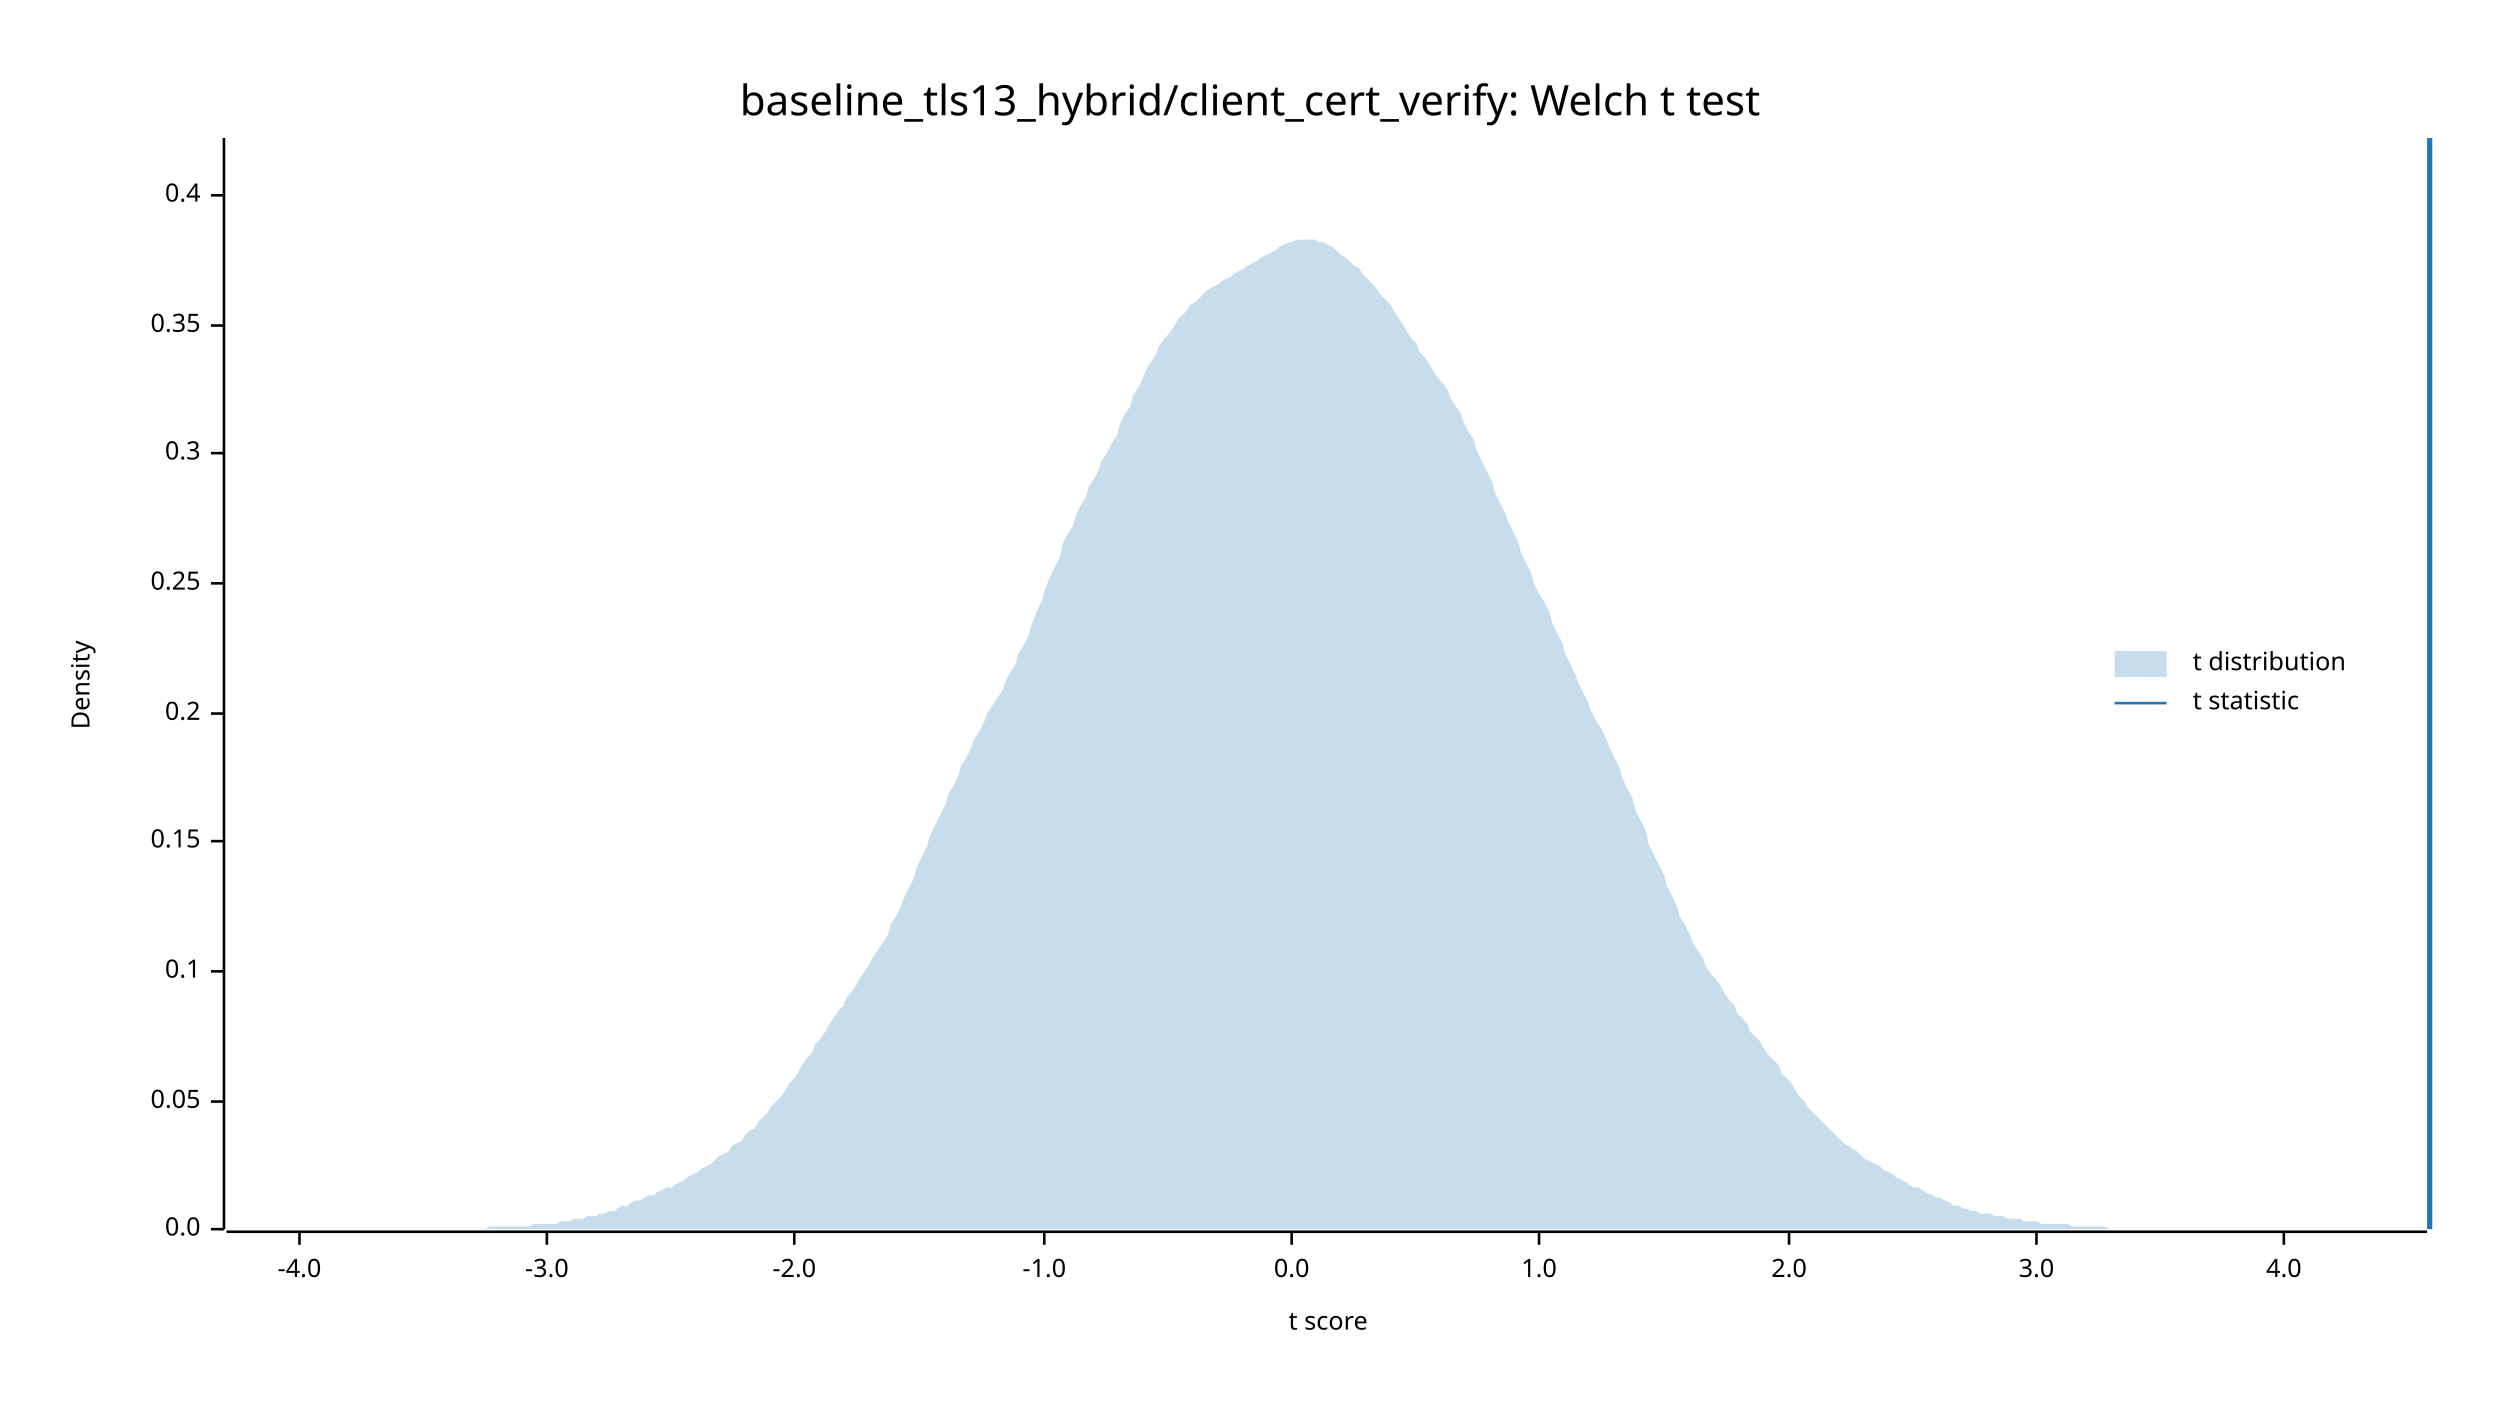
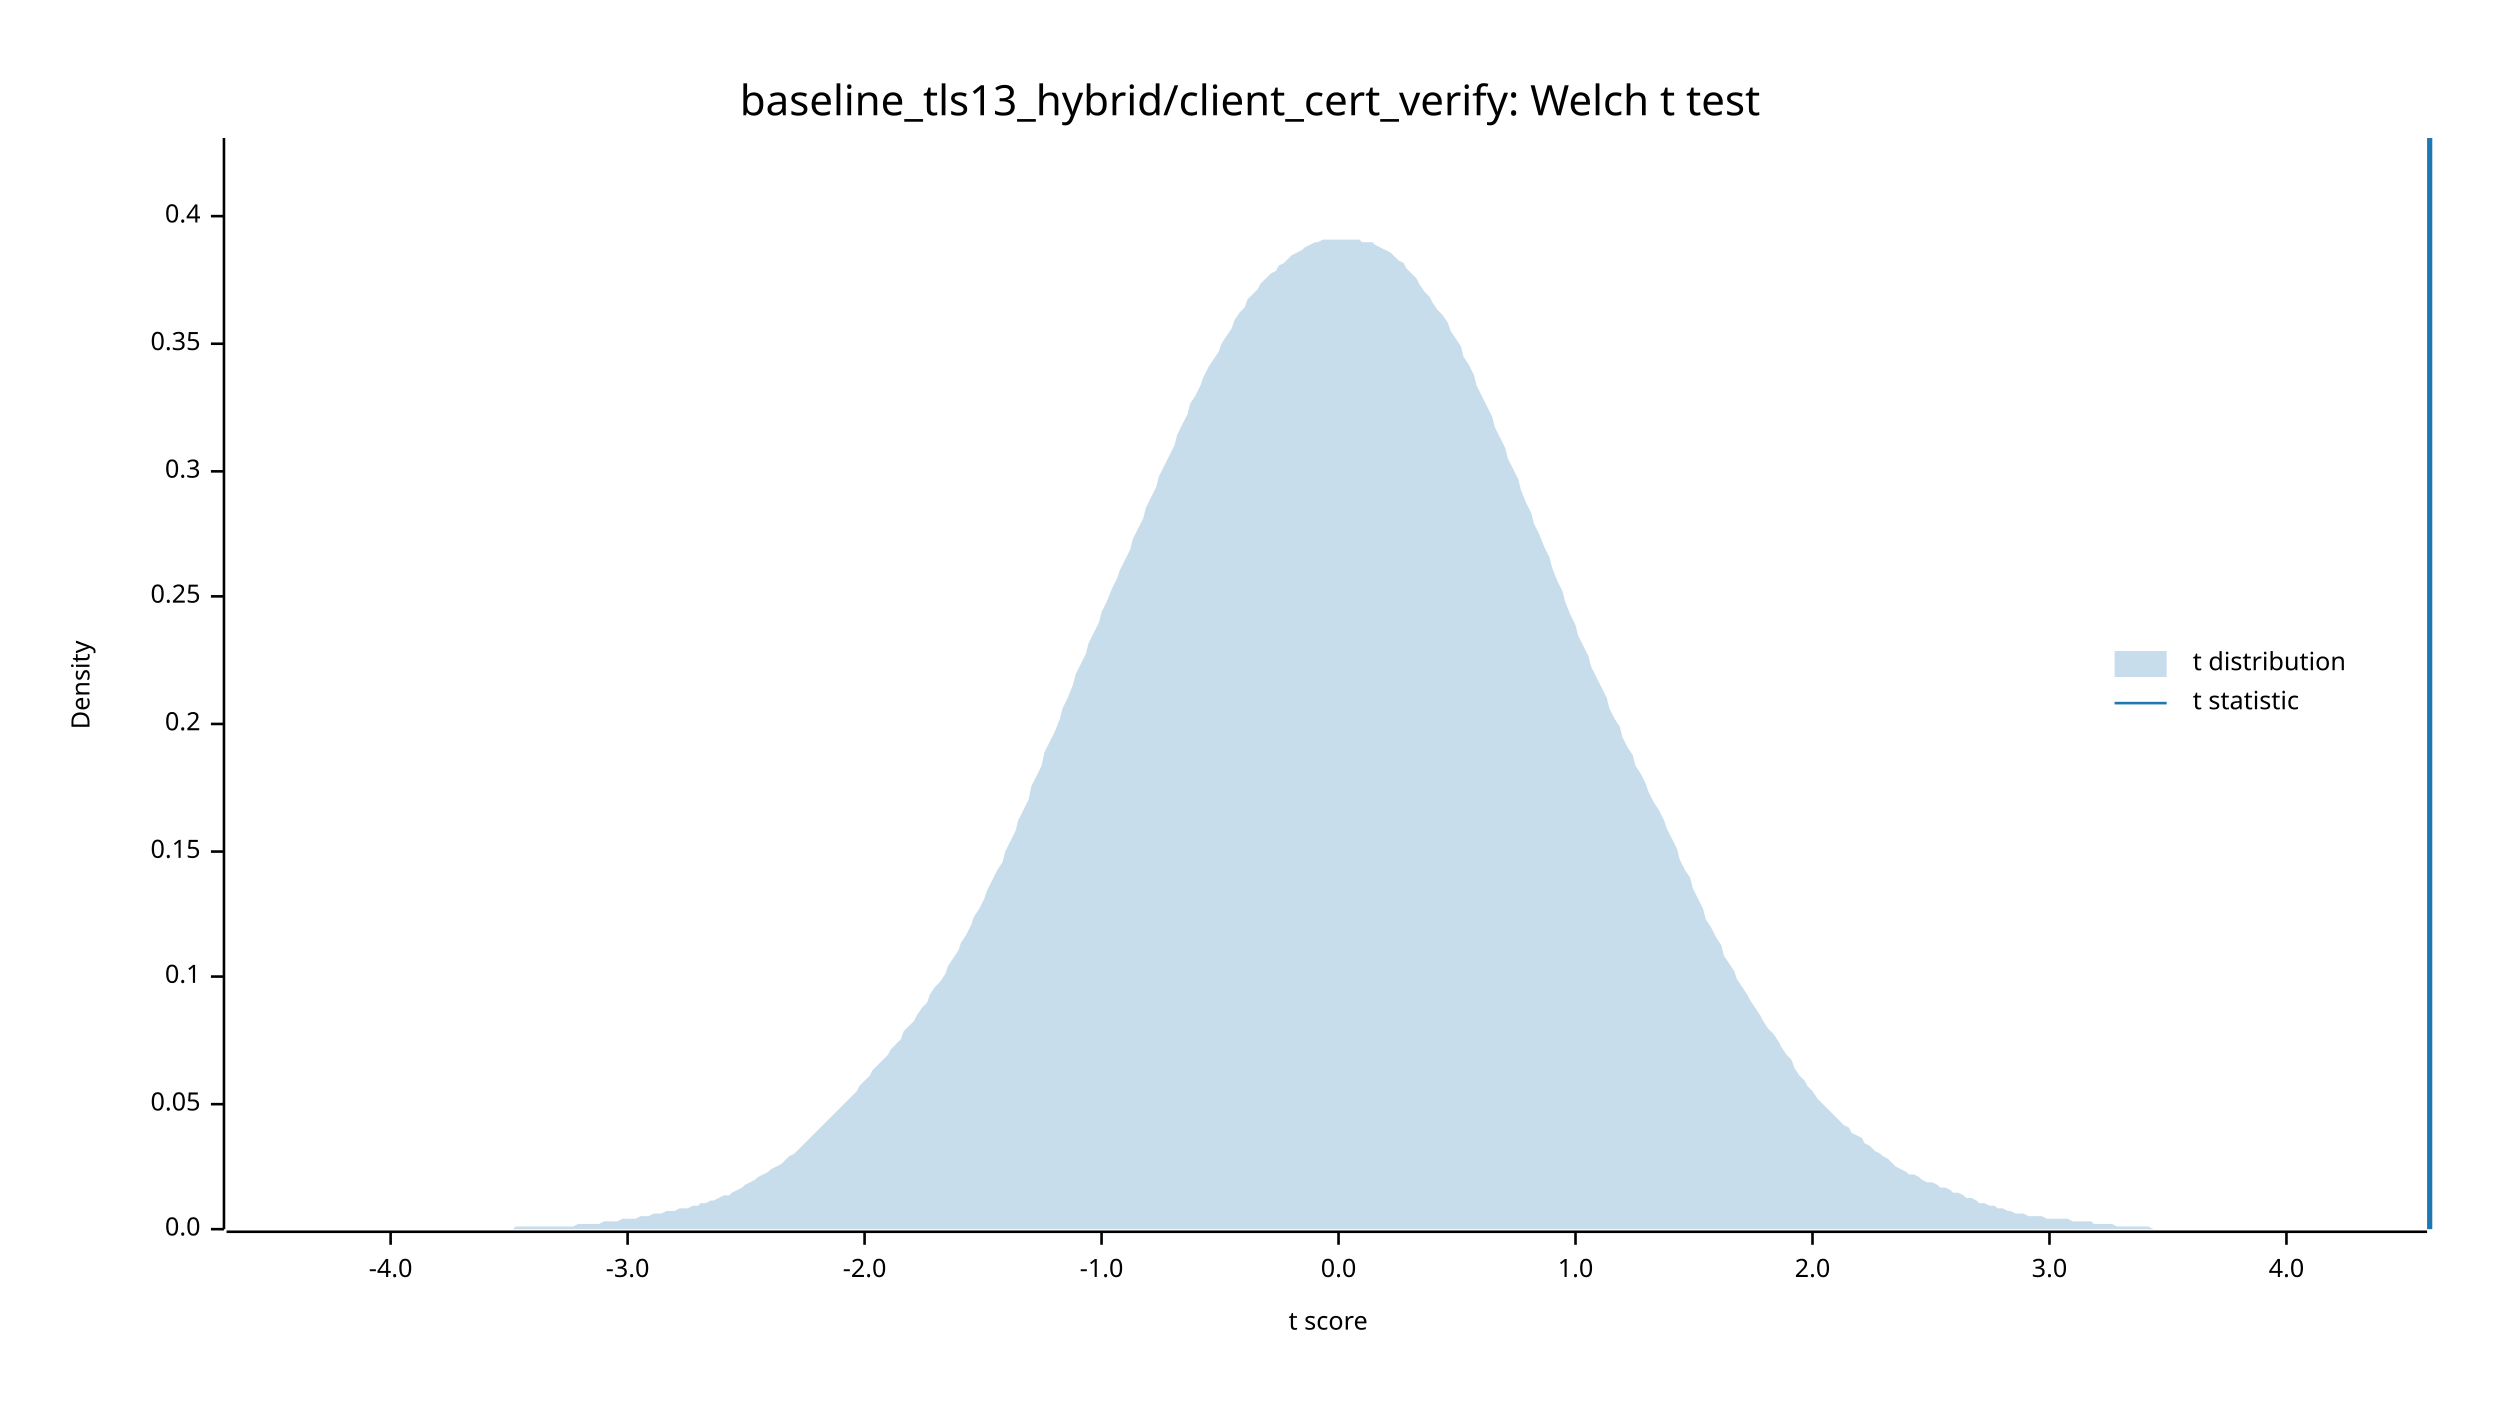
<svg xmlns="http://www.w3.org/2000/svg" width="960" height="540" viewBox="0 0 960 540">
  <text x="480" y="32" dy="0.76em" text-anchor="middle" font-family="sans-serif" font-size="16.129" opacity="1" fill="#000000">
baseline_tls13_hybrid/client_cert_verify: Welch t test
</text>
  <text x="27" y="263" dy="0.76em" text-anchor="middle" font-family="sans-serif" font-size="9.677" opacity="1" fill="#000000" transform="rotate(270, 27, 263)">
Density
</text>
  <text x="510" y="513" dy="-0.5ex" text-anchor="middle" font-family="sans-serif" font-size="9.677" opacity="1" fill="#000000">
t score
</text>
  <polyline fill="none" opacity="1" stroke="#000000" stroke-width="1" points="86,53 86,472 " />
  <text x="77" y="472" dy="0.5ex" text-anchor="end" font-family="sans-serif" font-size="9.677" opacity="1" fill="#000000">
0.0
</text>
  <polyline fill="none" opacity="1" stroke="#000000" stroke-width="1" points="81,472 86,472 " />
-   <text x="77" y="423" dy="0.5ex" text-anchor="end" font-family="sans-serif" font-size="9.677" opacity="1" fill="#000000">
+   <text x="77" y="424" dy="0.5ex" text-anchor="end" font-family="sans-serif" font-size="9.677" opacity="1" fill="#000000">
0.05
</text>
-   <polyline fill="none" opacity="1" stroke="#000000" stroke-width="1" points="81,423 86,423 " />
-   <text x="77" y="373" dy="0.5ex" text-anchor="end" font-family="sans-serif" font-size="9.677" opacity="1" fill="#000000">
+   <polyline fill="none" opacity="1" stroke="#000000" stroke-width="1" points="81,424 86,424 " />
+   <text x="77" y="375" dy="0.5ex" text-anchor="end" font-family="sans-serif" font-size="9.677" opacity="1" fill="#000000">
0.1
</text>
-   <polyline fill="none" opacity="1" stroke="#000000" stroke-width="1" points="81,373 86,373 " />
-   <text x="77" y="323" dy="0.5ex" text-anchor="end" font-family="sans-serif" font-size="9.677" opacity="1" fill="#000000">
+   <polyline fill="none" opacity="1" stroke="#000000" stroke-width="1" points="81,375 86,375 " />
+   <text x="77" y="327" dy="0.5ex" text-anchor="end" font-family="sans-serif" font-size="9.677" opacity="1" fill="#000000">
0.15
</text>
-   <polyline fill="none" opacity="1" stroke="#000000" stroke-width="1" points="81,323 86,323 " />
-   <text x="77" y="274" dy="0.5ex" text-anchor="end" font-family="sans-serif" font-size="9.677" opacity="1" fill="#000000">
+   <polyline fill="none" opacity="1" stroke="#000000" stroke-width="1" points="81,327 86,327 " />
+   <text x="77" y="278" dy="0.5ex" text-anchor="end" font-family="sans-serif" font-size="9.677" opacity="1" fill="#000000">
0.2
</text>
-   <polyline fill="none" opacity="1" stroke="#000000" stroke-width="1" points="81,274 86,274 " />
-   <text x="77" y="224" dy="0.5ex" text-anchor="end" font-family="sans-serif" font-size="9.677" opacity="1" fill="#000000">
+   <polyline fill="none" opacity="1" stroke="#000000" stroke-width="1" points="81,278 86,278 " />
+   <text x="77" y="229" dy="0.5ex" text-anchor="end" font-family="sans-serif" font-size="9.677" opacity="1" fill="#000000">
0.25
</text>
-   <polyline fill="none" opacity="1" stroke="#000000" stroke-width="1" points="81,224 86,224 " />
-   <text x="77" y="174" dy="0.5ex" text-anchor="end" font-family="sans-serif" font-size="9.677" opacity="1" fill="#000000">
+   <polyline fill="none" opacity="1" stroke="#000000" stroke-width="1" points="81,229 86,229 " />
+   <text x="77" y="181" dy="0.5ex" text-anchor="end" font-family="sans-serif" font-size="9.677" opacity="1" fill="#000000">
0.3
</text>
-   <polyline fill="none" opacity="1" stroke="#000000" stroke-width="1" points="81,174 86,174 " />
-   <text x="77" y="125" dy="0.5ex" text-anchor="end" font-family="sans-serif" font-size="9.677" opacity="1" fill="#000000">
+   <polyline fill="none" opacity="1" stroke="#000000" stroke-width="1" points="81,181 86,181 " />
+   <text x="77" y="132" dy="0.5ex" text-anchor="end" font-family="sans-serif" font-size="9.677" opacity="1" fill="#000000">
0.35
</text>
-   <polyline fill="none" opacity="1" stroke="#000000" stroke-width="1" points="81,125 86,125 " />
-   <text x="77" y="75" dy="0.5ex" text-anchor="end" font-family="sans-serif" font-size="9.677" opacity="1" fill="#000000">
+   <polyline fill="none" opacity="1" stroke="#000000" stroke-width="1" points="81,132 86,132 " />
+   <text x="77" y="83" dy="0.5ex" text-anchor="end" font-family="sans-serif" font-size="9.677" opacity="1" fill="#000000">
0.4
</text>
-   <polyline fill="none" opacity="1" stroke="#000000" stroke-width="1" points="81,75 86,75 " />
+   <polyline fill="none" opacity="1" stroke="#000000" stroke-width="1" points="81,83 86,83 " />
  <polyline fill="none" opacity="1" stroke="#000000" stroke-width="1" points="87,473 932,473 " />
-   <text x="115" y="483" dy="0.76em" text-anchor="middle" font-family="sans-serif" font-size="9.677" opacity="1" fill="#000000">
+   <text x="150" y="483" dy="0.76em" text-anchor="middle" font-family="sans-serif" font-size="9.677" opacity="1" fill="#000000">
-4.0
</text>
-   <polyline fill="none" opacity="1" stroke="#000000" stroke-width="1" points="115,473 115,478 " />
-   <text x="210" y="483" dy="0.76em" text-anchor="middle" font-family="sans-serif" font-size="9.677" opacity="1" fill="#000000">
+   <polyline fill="none" opacity="1" stroke="#000000" stroke-width="1" points="150,473 150,478 " />
+   <text x="241" y="483" dy="0.76em" text-anchor="middle" font-family="sans-serif" font-size="9.677" opacity="1" fill="#000000">
-3.0
</text>
-   <polyline fill="none" opacity="1" stroke="#000000" stroke-width="1" points="210,473 210,478 " />
-   <text x="305" y="483" dy="0.76em" text-anchor="middle" font-family="sans-serif" font-size="9.677" opacity="1" fill="#000000">
+   <polyline fill="none" opacity="1" stroke="#000000" stroke-width="1" points="241,473 241,478 " />
+   <text x="332" y="483" dy="0.76em" text-anchor="middle" font-family="sans-serif" font-size="9.677" opacity="1" fill="#000000">
-2.0
</text>
-   <polyline fill="none" opacity="1" stroke="#000000" stroke-width="1" points="305,473 305,478 " />
-   <text x="401" y="483" dy="0.76em" text-anchor="middle" font-family="sans-serif" font-size="9.677" opacity="1" fill="#000000">
+   <polyline fill="none" opacity="1" stroke="#000000" stroke-width="1" points="332,473 332,478 " />
+   <text x="423" y="483" dy="0.76em" text-anchor="middle" font-family="sans-serif" font-size="9.677" opacity="1" fill="#000000">
-1.0
</text>
-   <polyline fill="none" opacity="1" stroke="#000000" stroke-width="1" points="401,473 401,478 " />
-   <text x="496" y="483" dy="0.76em" text-anchor="middle" font-family="sans-serif" font-size="9.677" opacity="1" fill="#000000">
+   <polyline fill="none" opacity="1" stroke="#000000" stroke-width="1" points="423,473 423,478 " />
+   <text x="514" y="483" dy="0.76em" text-anchor="middle" font-family="sans-serif" font-size="9.677" opacity="1" fill="#000000">
0.0
</text>
-   <polyline fill="none" opacity="1" stroke="#000000" stroke-width="1" points="496,473 496,478 " />
-   <text x="591" y="483" dy="0.76em" text-anchor="middle" font-family="sans-serif" font-size="9.677" opacity="1" fill="#000000">
+   <polyline fill="none" opacity="1" stroke="#000000" stroke-width="1" points="514,473 514,478 " />
+   <text x="605" y="483" dy="0.76em" text-anchor="middle" font-family="sans-serif" font-size="9.677" opacity="1" fill="#000000">
1.0
</text>
-   <polyline fill="none" opacity="1" stroke="#000000" stroke-width="1" points="591,473 591,478 " />
-   <text x="687" y="483" dy="0.76em" text-anchor="middle" font-family="sans-serif" font-size="9.677" opacity="1" fill="#000000">
+   <polyline fill="none" opacity="1" stroke="#000000" stroke-width="1" points="605,473 605,478 " />
+   <text x="696" y="483" dy="0.76em" text-anchor="middle" font-family="sans-serif" font-size="9.677" opacity="1" fill="#000000">
2.0
</text>
-   <polyline fill="none" opacity="1" stroke="#000000" stroke-width="1" points="687,473 687,478 " />
-   <text x="782" y="483" dy="0.76em" text-anchor="middle" font-family="sans-serif" font-size="9.677" opacity="1" fill="#000000">
+   <polyline fill="none" opacity="1" stroke="#000000" stroke-width="1" points="696,473 696,478 " />
+   <text x="787" y="483" dy="0.76em" text-anchor="middle" font-family="sans-serif" font-size="9.677" opacity="1" fill="#000000">
3.0
</text>
-   <polyline fill="none" opacity="1" stroke="#000000" stroke-width="1" points="782,473 782,478 " />
-   <text x="877" y="483" dy="0.76em" text-anchor="middle" font-family="sans-serif" font-size="9.677" opacity="1" fill="#000000">
+   <polyline fill="none" opacity="1" stroke="#000000" stroke-width="1" points="787,473 787,478 " />
+   <text x="878" y="483" dy="0.76em" text-anchor="middle" font-family="sans-serif" font-size="9.677" opacity="1" fill="#000000">
4.0
</text>
-   <polyline fill="none" opacity="1" stroke="#000000" stroke-width="1" points="877,473 877,478 " />
-   <polygon opacity="0.25" fill="#1F78B4" points="87,472 88,472 90,472 92,472 93,472 95,472 97,472 98,472 100,472 102,472 103,472 105,472 107,472 109,472 110,472 112,472 114,472 115,472 117,472 119,472 120,472 122,472 124,472 125,472 127,472 129,472 131,472 132,472 134,472 136,472 137,472 139,472 141,472 142,472 144,472 146,472 147,472 149,472 151,472 153,472 154,472 156,472 158,472 159,472 161,472 163,472 164,472 166,472 168,472 169,472 171,472 173,472 175,472 176,472 178,472 180,472 181,472 183,472 185,472 186,472 188,471 190,471 191,471 193,471 195,471 197,471 198,471 200,471 202,471 203,471 205,470 207,470 208,470 210,470 212,470 214,470 215,469 217,469 219,469 220,468 222,468 224,468 225,467 227,467 229,467 230,466 232,466 234,465 236,465 237,464 239,463 241,463 242,462 244,461 246,461 247,460 249,459 251,459 252,458 254,457 256,456 258,456 259,455 261,454 263,453 264,452 266,451 268,450 269,449 271,448 273,447 274,446 276,444 278,443 280,442 281,440 283,439 285,438 286,436 288,434 290,433 291,431 293,429 295,427 296,425 298,423 300,421 302,418 303,416 305,414 307,411 308,409 310,406 312,404 313,401 315,399 317,396 318,394 320,391 322,388 324,386 325,383 327,381 329,378 330,376 332,373 334,370 335,368 337,365 339,362 341,359 342,355 344,352 346,348 347,345 349,341 351,337 352,333 354,329 356,325 357,321 359,317 361,313 363,309 364,305 366,302 368,298 369,294 371,291 373,287 374,284 376,281 378,277 379,274 381,271 383,268 385,265 386,262 388,258 390,255 391,251 393,248 395,244 396,240 398,235 400,231 401,227 403,222 405,218 407,214 408,209 410,205 412,202 413,198 415,194 417,191 418,187 420,184 422,180 423,177 425,174 427,170 429,167 430,163 432,159 434,156 435,152 437,149 439,145 440,142 442,139 444,136 445,133 447,130 449,128 451,125 452,123 454,121 456,119 457,117 459,116 461,114 462,113 464,111 466,110 468,109 469,108 471,107 473,106 474,105 476,104 478,103 479,102 481,101 483,100 484,99 486,98 488,97 490,96 491,95 493,94 495,93 496,93 498,92 500,92 501,92 503,92 505,92 506,93 508,93 510,94 512,95 513,96 515,98 517,99 518,100 520,102 522,103 523,105 525,107 527,109 528,110 530,113 532,115 534,117 535,119 537,122 539,125 540,127 542,130 544,132 545,135 547,137 549,140 550,142 552,145 554,147 556,150 557,153 559,156 561,159 562,162 564,166 566,169 567,173 569,177 571,181 573,185 574,189 576,193 578,197 579,200 581,204 583,208 584,212 586,216 588,220 589,224 591,228 593,231 595,235 596,239 598,243 600,247 601,251 603,255 605,259 606,262 608,266 610,270 611,273 613,277 615,280 617,284 618,287 620,291 622,295 623,299 625,303 627,307 628,311 630,315 632,319 633,324 635,328 637,332 639,336 640,340 642,344 644,348 645,352 647,355 649,359 650,362 652,365 654,368 655,371 657,374 659,376 661,379 662,381 664,384 666,386 667,389 669,391 671,393 672,396 674,398 676,400 677,402 679,405 681,407 683,409 684,412 686,414 688,416 689,418 691,421 693,423 694,425 696,427 698,429 700,431 701,432 703,434 705,436 706,437 708,439 710,440 711,441 713,442 715,444 716,445 718,446 720,447 722,448 723,449 725,450 727,451 728,452 730,453 732,454 733,455 735,456 737,456 738,457 740,458 742,459 744,460 745,460 747,461 749,462 750,463 752,463 754,464 755,464 757,465 759,465 760,466 762,466 764,466 766,467 767,467 769,467 771,468 772,468 774,468 776,468 777,469 779,469 781,469 782,469 784,470 786,470 788,470 789,470 791,470 793,470 794,470 796,471 798,471 799,471 801,471 803,471 804,471 806,471 808,471 810,472 811,472 813,472 815,472 816,472 818,472 820,472 821,472 823,472 825,472 827,472 828,472 830,472 832,472 833,472 835,472 837,472 838,472 840,472 842,472 843,472 845,472 847,472 849,472 850,472 852,472 854,472 855,472 857,472 859,472 860,472 862,472 864,472 865,472 867,472 869,472 871,472 872,472 874,472 876,472 877,472 879,472 881,472 882,472 884,472 886,472 887,472 889,472 891,472 893,472 894,472 896,472 898,472 899,472 901,472 903,472 904,472 906,472 908,472 909,472 911,472 913,472 915,472 916,472 918,472 920,472 921,472 923,472 925,472 926,472 928,472 930,472 932,472 932,472 87,472 " />
+   <polyline fill="none" opacity="1" stroke="#000000" stroke-width="1" points="878,473 878,478 " />
+   <polygon opacity="0.25" fill="#1F78B4" points="87,472 88,472 90,472 92,472 93,472 95,472 97,472 98,472 100,472 102,472 103,472 105,472 107,472 109,472 110,472 112,472 114,472 115,472 117,472 119,472 120,472 122,472 124,472 125,472 127,472 129,472 131,472 132,472 134,472 136,472 137,472 139,472 141,472 142,472 144,472 146,472 147,472 149,472 151,472 153,472 154,472 156,472 158,472 159,472 161,472 163,472 164,472 166,472 168,472 169,472 171,472 173,472 175,472 176,472 178,472 180,472 181,472 183,472 185,472 186,472 188,472 190,472 191,472 193,472 195,472 197,472 198,471 200,471 202,471 203,471 205,471 207,471 208,471 210,471 212,471 214,471 215,471 217,471 219,471 220,471 222,470 224,470 225,470 227,470 229,470 230,470 232,469 234,469 236,469 237,469 239,468 241,468 242,468 244,468 246,467 247,467 249,467 251,466 252,466 254,466 256,465 258,465 259,465 261,464 263,464 264,464 266,463 268,463 269,462 271,462 273,461 274,461 276,460 278,459 280,459 281,458 283,457 285,456 286,455 288,454 290,453 291,452 293,451 295,450 296,449 298,448 300,447 302,445 303,444 305,443 307,441 308,440 310,438 312,436 313,435 315,433 317,431 318,430 320,428 322,426 324,424 325,423 327,421 329,419 330,417 332,415 334,413 335,411 337,409 339,407 341,405 342,403 344,401 346,399 347,396 349,394 351,392 352,390 354,387 356,385 357,382 359,379 361,377 363,374 364,371 366,368 368,365 369,362 371,359 373,355 374,352 376,349 378,345 379,342 381,338 383,334 385,331 386,327 388,323 390,319 391,315 393,311 395,307 396,302 398,298 400,294 401,289 403,285 405,281 407,276 408,272 410,268 412,263 413,259 415,255 417,251 418,247 420,243 422,239 423,235 425,231 427,226 429,222 430,219 432,215 434,211 435,207 437,203 439,199 440,195 442,191 444,187 445,183 447,179 449,175 451,171 452,167 454,163 456,159 457,155 459,152 461,148 462,145 464,141 466,138 468,135 469,132 471,129 473,126 474,123 476,120 478,118 479,115 481,113 483,111 484,109 486,107 488,105 490,104 491,102 493,101 495,99 496,98 498,97 500,96 501,95 503,94 505,93 506,93 508,92 510,92 512,92 513,92 515,92 517,92 518,92 520,92 522,92 523,93 525,93 527,93 528,94 530,95 532,96 534,97 535,98 537,100 539,101 540,103 542,105 544,107 545,109 547,112 549,114 550,116 552,119 554,121 556,124 557,127 559,130 561,133 562,137 564,140 566,144 567,148 569,152 571,156 573,160 574,164 576,168 578,172 579,176 581,180 583,184 584,188 586,193 588,197 589,201 591,205 593,210 595,214 596,218 598,223 600,227 601,231 603,236 605,240 606,244 608,248 610,252 611,256 613,260 615,264 617,268 618,272 620,276 622,279 623,283 625,287 627,290 628,294 630,297 632,301 633,304 635,308 637,311 639,315 640,318 642,322 644,326 645,330 647,334 649,337 650,341 652,345 654,349 655,353 657,356 659,360 661,363 662,367 664,370 666,373 667,376 669,379 671,382 672,384 674,387 676,390 677,392 679,395 681,397 683,400 684,402 686,405 688,407 689,410 691,413 693,415 694,417 696,419 698,422 700,424 701,425 703,427 705,429 706,430 708,432 710,433 711,435 713,436 715,437 716,439 718,440 720,442 722,443 723,444 725,445 727,447 728,448 730,449 732,450 733,451 735,451 737,452 738,453 740,454 742,454 744,455 745,456 747,456 749,457 750,458 752,458 754,459 755,460 757,460 759,461 760,462 762,462 764,463 766,463 767,464 769,464 771,465 772,465 774,466 776,466 777,466 779,467 781,467 782,467 784,467 786,468 788,468 789,468 791,468 793,468 794,468 796,469 798,469 799,469 801,469 803,469 804,470 806,470 808,470 810,470 811,470 813,471 815,471 816,471 818,471 820,471 821,471 823,471 825,471 827,472 828,472 830,472 832,472 833,472 835,472 837,472 838,472 840,472 842,472 843,472 845,472 847,472 849,472 850,472 852,472 854,472 855,472 857,472 859,472 860,472 862,472 864,472 865,472 867,472 869,472 871,472 872,472 874,472 876,472 877,472 879,472 881,472 882,472 884,472 886,472 887,472 889,472 891,472 893,472 894,472 896,472 898,472 899,472 901,472 903,472 904,472 906,472 908,472 909,472 911,472 913,472 915,472 916,472 918,472 920,472 921,472 923,472 925,472 926,472 928,472 930,472 932,472 932,472 87,472 " />
  <polyline fill="none" opacity="1" stroke="#1F78B4" stroke-width="2" points="933,472 933,53 " />
  <text x="842" y="250" dy="0.76em" text-anchor="start" font-family="sans-serif" font-size="9.677" opacity="1" fill="#000000">
t distribution
</text>
  <text x="842" y="265" dy="0.76em" text-anchor="start" font-family="sans-serif" font-size="9.677" opacity="1" fill="#000000">
t statistic
</text>
  <rect x="812" y="250" width="20" height="10" opacity="0.25" fill="#1F78B4" stroke="none" />
  <polyline fill="none" opacity="1" stroke="#1F78B4" stroke-width="1" points="812,270 832,270 " />
</svg>
